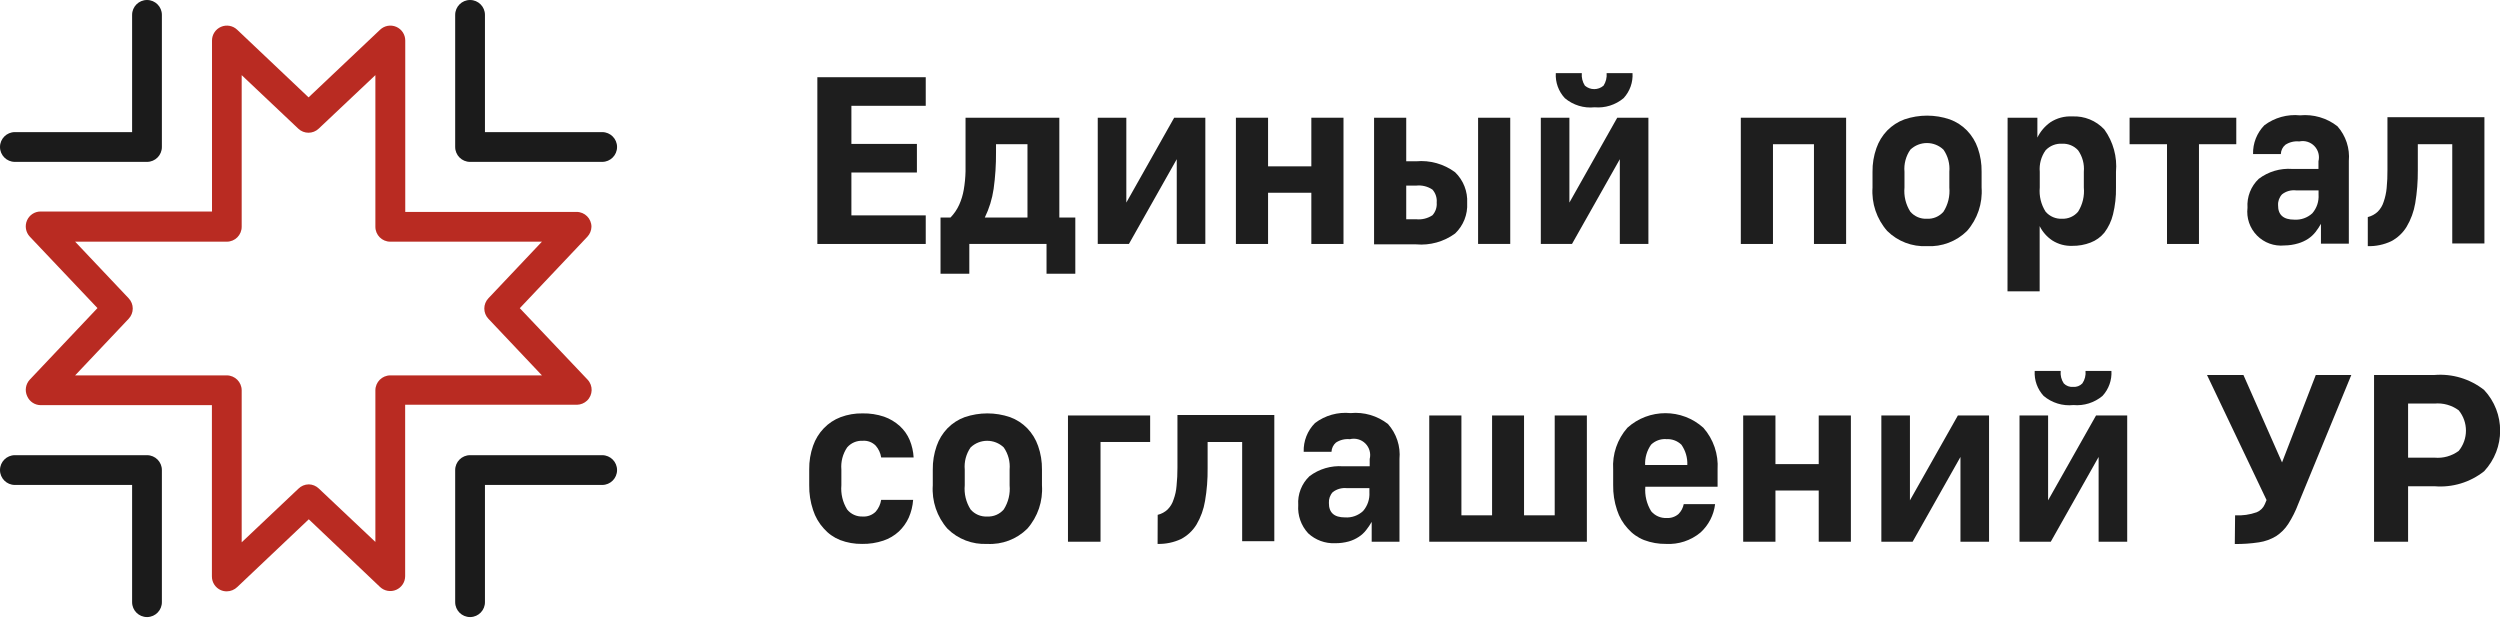
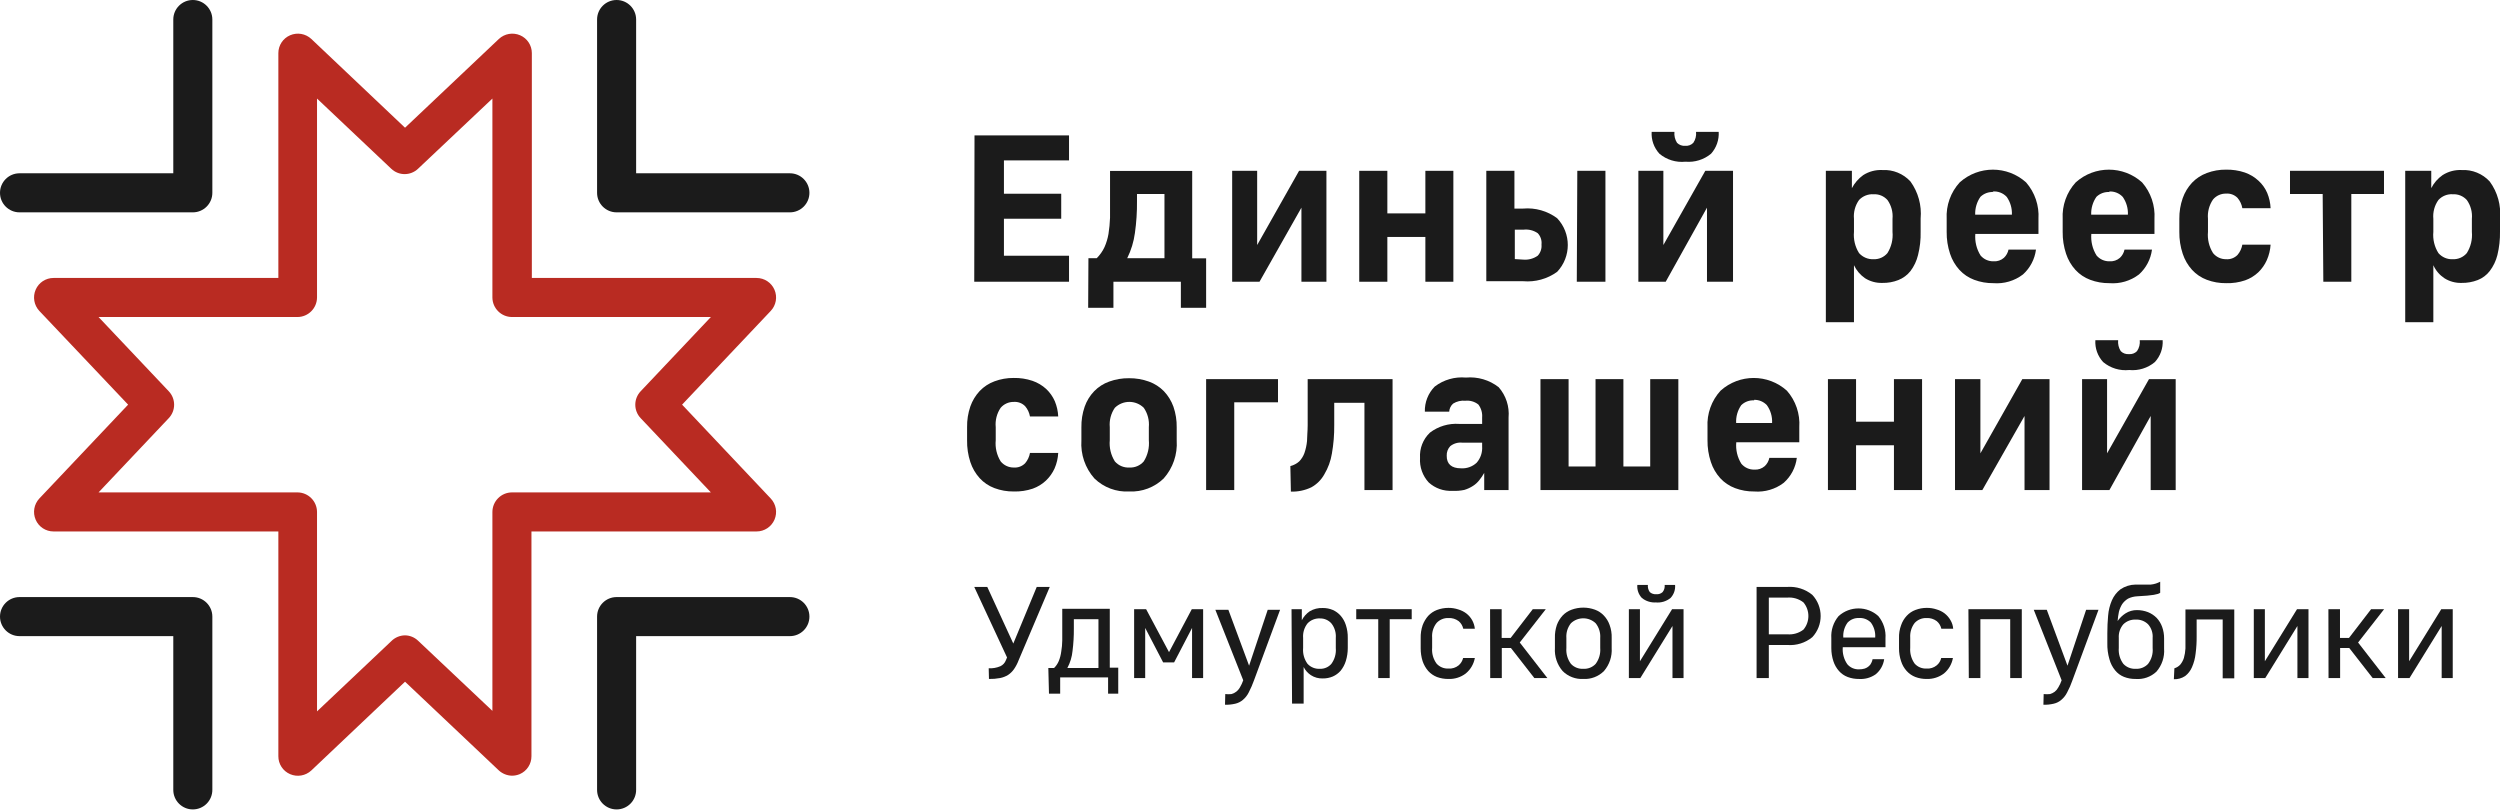
- <svg xmlns="http://www.w3.org/2000/svg" id="Слой_1" data-name="Слой 1" width="251.88" height="62.17" viewBox="0 0 251.88 62.17">
+ <svg xmlns="http://www.w3.org/2000/svg" id="_1" data-name="1" width="192.02" height="62.17" viewBox="0 0 192.02 62.17">
  <defs>
-     <style>.cls-1{fill:#b92b22;}.cls-2{fill:#1b1b1b;}.cls-3{fill:#1e1e1e;}</style>
+     <style>.cls-1{fill:#b92b22;}.cls-2{fill:#1b1b1b;}</style>
  </defs>
-   <path class="cls-1" d="M430.85,568.33a1.53,1.53,0,0,1-.6-.12,1.5,1.5,0,0,1-.9-1.38V549.57H412.11a1.49,1.49,0,0,1-1.37-.9A1.51,1.51,0,0,1,411,547l6.82-7.21-6.82-7.2a1.51,1.51,0,0,1-.28-1.63,1.49,1.49,0,0,1,1.37-.9h17.27V512.83a1.5,1.5,0,0,1,2.53-1.09l7.2,6.82,7.21-6.82a1.5,1.5,0,0,1,2.53,1.09V530.1h17.26a1.5,1.5,0,0,1,1.5,1.5,1.52,1.52,0,0,1-.41,1l-6.81,7.2L467.2,547a1.5,1.5,0,0,1-.06,2.12,1.52,1.52,0,0,1-1,.41H448.82v17.26a1.5,1.5,0,0,1-2.53,1.1l-7.18-6.82-7.2,6.82A1.54,1.54,0,0,1,430.85,568.33Zm8.26-10.78a1.5,1.5,0,0,1,1,.41l5.71,5.39V548.07a1.51,1.51,0,0,1,1.5-1.5H462.6l-5.39-5.7a1.5,1.5,0,0,1,0-2.07l5.39-5.7H447.32a1.5,1.5,0,0,1-1.5-1.5V516.32l-5.71,5.39a1.49,1.49,0,0,1-2.06,0l-5.7-5.39V531.6a1.5,1.5,0,0,1-1.5,1.5H415.57l5.39,5.7a1.5,1.5,0,0,1,0,2.07l-5.39,5.7h15.28a1.51,1.51,0,0,1,1.5,1.5v15.32l5.7-5.39A1.51,1.51,0,0,1,439.11,557.55Z" transform="translate(-408 -508.75)" />
-   <path class="cls-2" d="M455.36,570.92a1.5,1.5,0,0,1-1.5-1.5V556.11a1.5,1.5,0,0,1,1.5-1.5h13.31a1.5,1.5,0,0,1,0,3H456.86v11.78a1.5,1.5,0,0,1-1.47,1.53Zm-32.55,0a1.5,1.5,0,0,1-1.5-1.5V557.61H409.5a1.5,1.5,0,0,1,0-3h13.31a1.5,1.5,0,0,1,1.5,1.5v13.28a1.5,1.5,0,0,1-1.47,1.53Zm45.86-45.86H455.36a1.5,1.5,0,0,1-1.5-1.5V510.25a1.5,1.5,0,0,1,3,0v11.81h11.81a1.5,1.5,0,1,1,0,3Zm-45.86,0H409.5a1.5,1.5,0,0,1,0-3h11.81V510.25a1.5,1.5,0,0,1,3,0v13.31A1.5,1.5,0,0,1,422.81,525.06Z" transform="translate(-408 -508.75)" />
-   <path class="cls-3" d="M490.35,516.53h10.92v2.88h-7.49v3.84h6.6v2.88h-6.6v4.32h7.49v2.88H490.35Z" transform="translate(-408 -508.75)" />
-   <path class="cls-3" d="M502.76,530.67h1a4.49,4.49,0,0,0,.88-1.29,6.2,6.2,0,0,0,.46-1.51,12.48,12.48,0,0,0,.18-1.86c0-.69,0-1.46,0-2.33v-3.07h9.45v10.06h1.61v5.66h-2.9v-3h-7.78v3h-2.9Zm8.76,0v-7.39h-3.17v.81a25.2,25.2,0,0,1-.24,3.69,9.76,9.76,0,0,1-.89,2.89Z" transform="translate(-408 -508.75)" />
-   <path class="cls-3" d="M518.6,520.61h2.88v8.55l4.82-8.55h3.14v12.72h-2.88v-8.54l-4.82,8.54H518.6Z" transform="translate(-408 -508.75)" />
-   <path class="cls-3" d="M532.52,520.61h3.24v4.9h4.36v-4.9h3.24v12.72h-3.24v-5.16h-4.36v5.16h-3.24Z" transform="translate(-408 -508.75)" />
-   <path class="cls-3" d="M546.44,520.61h3.24V525h1a5.74,5.74,0,0,1,3.92,1.1,4,4,0,0,1,1.22,3.1,3.94,3.94,0,0,1-1.22,3.08,5.79,5.79,0,0,1-3.92,1.09h-4.24Zm4.24,10.23a2.52,2.52,0,0,0,1.64-.4,1.69,1.69,0,0,0,.43-1.28,1.73,1.73,0,0,0-.43-1.31,2.47,2.47,0,0,0-1.64-.4h-1v3.39Zm6.24-10.23h3.24v12.72h-3.24Z" transform="translate(-408 -508.75)" />
-   <path class="cls-3" d="M563.24,520.61h2.88v8.55l4.82-8.55h3.14v12.72H571.2v-8.54l-4.82,8.54h-3.14Zm5.42-1.05a4,4,0,0,1-3-.92,3.41,3.41,0,0,1-.91-2.52h2.62a2,2,0,0,0,.31,1.26,1.44,1.44,0,0,0,1.88,0,2,2,0,0,0,.31-1.26h2.61a3.41,3.41,0,0,1-.9,2.52A4,4,0,0,1,568.66,519.56Z" transform="translate(-408 -508.75)" />
-   <path class="cls-3" d="M583.39,520.61H594v12.72h-3.24V523.28h-4.13v10.05h-3.24Z" transform="translate(-408 -508.75)" />
-   <path class="cls-3" d="M602.14,533.55a5.31,5.31,0,0,1-4-1.53,6,6,0,0,1-1.48-4.38v-1.58a6.87,6.87,0,0,1,.39-2.38,4.85,4.85,0,0,1,1.09-1.78,4.66,4.66,0,0,1,1.73-1.12,7.09,7.09,0,0,1,4.58,0,4.66,4.66,0,0,1,1.73,1.12,4.85,4.85,0,0,1,1.09,1.78,6.87,6.87,0,0,1,.38,2.38v1.58a6,6,0,0,1-1.47,4.38A5.34,5.34,0,0,1,602.14,533.55Zm0-2.76a2.06,2.06,0,0,0,1.67-.71,3.87,3.87,0,0,0,.59-2.44v-1.58a3.38,3.38,0,0,0-.59-2.23,2.42,2.42,0,0,0-3.34,0,3.38,3.38,0,0,0-.59,2.23v1.58a3.87,3.87,0,0,0,.59,2.44A2.06,2.06,0,0,0,602.14,530.79Z" transform="translate(-408 -508.75)" />
-   <path class="cls-3" d="M610.27,520.61h3v2a4.1,4.1,0,0,1,1.31-1.54,3.67,3.67,0,0,1,2.2-.59,4.13,4.13,0,0,1,3.24,1.32,6.35,6.35,0,0,1,1.17,4.27v1.58a10.48,10.48,0,0,1-.3,2.7,5,5,0,0,1-.87,1.84,3.34,3.34,0,0,1-1.39,1,4.92,4.92,0,0,1-1.85.33,3.5,3.5,0,0,1-2-.54,3.74,3.74,0,0,1-1.28-1.45v6.57h-3.24Zm5.5,10.18a2,2,0,0,0,1.6-.71,3.88,3.88,0,0,0,.58-2.44v-1.58a3.24,3.24,0,0,0-.58-2.17,2.05,2.05,0,0,0-1.6-.66,2.12,2.12,0,0,0-1.67.66,3.24,3.24,0,0,0-.59,2.17v1.58a3.87,3.87,0,0,0,.59,2.44A2.06,2.06,0,0,0,615.77,530.79Z" transform="translate(-408 -508.75)" />
-   <path class="cls-3" d="M626.33,523.28h-3.77v-2.67h10.75v2.67h-3.76v10.05h-3.22Z" transform="translate(-408 -508.75)" />
-   <path class="cls-3" d="M638.16,533.48a3.41,3.41,0,0,1-3.72-3.8,3.67,3.67,0,0,1,1.13-2.91,5,5,0,0,1,3.38-1h2.64V525a1.64,1.64,0,0,0-1.94-2,2.15,2.15,0,0,0-1.4.34,1.26,1.26,0,0,0-.45.93H635a4,4,0,0,1,1.14-2.9,5.13,5.13,0,0,1,3.59-1,5.31,5.31,0,0,1,3.77,1.1,4.65,4.65,0,0,1,1.15,3.5v8.33h-2.81v-2a6.28,6.28,0,0,1-.55.83,3.21,3.21,0,0,1-.74.68,3.75,3.75,0,0,1-1,.46A5,5,0,0,1,638.16,533.48Zm1-2.6a2.44,2.44,0,0,0,1.81-.64,2.61,2.61,0,0,0,.63-1.88v-.43h-2.28a1.92,1.92,0,0,0-1.4.4,1.49,1.49,0,0,0-.4,1.09C637.51,530.4,638.06,530.88,639.15,530.88Z" transform="translate(-408 -508.75)" />
-   <path class="cls-3" d="M646.56,530.62a2.23,2.23,0,0,0,1-.54,2.42,2.42,0,0,0,.6-1,5.92,5.92,0,0,0,.3-1.38,16.77,16.77,0,0,0,.08-1.83v-5.31h9.77v12.72h-3.24V523.28H651.6v2.64a19,19,0,0,1-.26,3.3,6.87,6.87,0,0,1-.87,2.38,4,4,0,0,1-1.56,1.46,5.2,5.2,0,0,1-2.35.49Z" transform="translate(-408 -508.75)" />
-   <path class="cls-3" d="M494.86,563.55a6,6,0,0,1-2.22-.39A4.29,4.29,0,0,1,491,562a5,5,0,0,1-1.08-1.86,7.49,7.49,0,0,1-.39-2.52v-1.58a6.87,6.87,0,0,1,.39-2.38A4.83,4.83,0,0,1,491,551.9a4.59,4.59,0,0,1,1.69-1.12,6,6,0,0,1,2.22-.38,6.45,6.45,0,0,1,2.16.33,4.67,4.67,0,0,1,1.58.94,4,4,0,0,1,1,1.41,5.39,5.39,0,0,1,.4,1.76h-3.27a2.34,2.34,0,0,0-.55-1.19,1.66,1.66,0,0,0-1.32-.49,1.93,1.93,0,0,0-1.56.67,3.45,3.45,0,0,0-.58,2.23v1.58a4,4,0,0,0,.58,2.44,1.9,1.9,0,0,0,1.56.71,1.7,1.7,0,0,0,1.32-.49,2.38,2.38,0,0,0,.55-1.19H500a5.41,5.41,0,0,1-.44,1.79,4.46,4.46,0,0,1-1,1.4,4.33,4.33,0,0,1-1.56.92A6.39,6.39,0,0,1,494.86,563.55Z" transform="translate(-408 -508.75)" />
-   <path class="cls-3" d="M507.46,563.55a5.31,5.31,0,0,1-4-1.53,6,6,0,0,1-1.48-4.38v-1.58a6.87,6.87,0,0,1,.39-2.38,4.85,4.85,0,0,1,1.09-1.78,4.66,4.66,0,0,1,1.73-1.12,7.09,7.09,0,0,1,4.58,0,4.66,4.66,0,0,1,1.73,1.12,4.85,4.85,0,0,1,1.09,1.78,6.87,6.87,0,0,1,.39,2.38v1.58a6,6,0,0,1-1.48,4.38A5.31,5.31,0,0,1,507.46,563.55Zm0-2.76a2.06,2.06,0,0,0,1.67-.71,3.87,3.87,0,0,0,.59-2.44v-1.58a3.38,3.38,0,0,0-.59-2.23,2.42,2.42,0,0,0-3.34,0,3.38,3.38,0,0,0-.59,2.23v1.58a3.87,3.87,0,0,0,.59,2.44A2.06,2.06,0,0,0,507.46,560.79Z" transform="translate(-408 -508.75)" />
-   <path class="cls-3" d="M515.6,550.61h8.28v2.67h-5v10.05H515.6Z" transform="translate(-408 -508.75)" />
-   <path class="cls-3" d="M524.64,560.62a2.18,2.18,0,0,0,1-.54,2.42,2.42,0,0,0,.6-1,5,5,0,0,0,.3-1.38,16.58,16.58,0,0,0,.09-1.83v-5.31h9.76v12.72h-3.24V553.28h-3.48v2.64a18.11,18.11,0,0,1-.26,3.3,6.87,6.87,0,0,1-.86,2.38,4,4,0,0,1-1.56,1.46,5.25,5.25,0,0,1-2.36.49Z" transform="translate(-408 -508.75)" />
-   <path class="cls-3" d="M542.52,563.48a3.75,3.75,0,0,1-2.72-1,3.79,3.79,0,0,1-1-2.84,3.67,3.67,0,0,1,1.13-2.91,5,5,0,0,1,3.39-1H546V555a1.65,1.65,0,0,0-2-2,2.15,2.15,0,0,0-1.4.34,1.3,1.3,0,0,0-.45.93h-2.8a3.93,3.93,0,0,1,1.14-2.9,5.09,5.09,0,0,1,3.58-1,5.31,5.31,0,0,1,3.77,1.1A4.65,4.65,0,0,1,549,555v8.33h-2.8v-2a6.36,6.36,0,0,1-.56.83,3,3,0,0,1-.74.68,3.61,3.61,0,0,1-1,.46A5,5,0,0,1,542.52,563.48Zm1-2.6a2.42,2.42,0,0,0,1.81-.64,2.61,2.61,0,0,0,.64-1.88v-.43h-2.28a2,2,0,0,0-1.41.4,1.48,1.48,0,0,0-.39,1.09C541.88,560.4,542.42,560.88,543.51,560.88Z" transform="translate(-408 -508.75)" />
-   <path class="cls-3" d="M552,550.61h3.24v10.06h3.09V550.61h3.22v10.06h3.09V550.61h3.24v12.72H552Z" transform="translate(-408 -508.75)" />
-   <path class="cls-3" d="M575.86,563.55a6,6,0,0,1-2.22-.39A4.22,4.22,0,0,1,572,562a5,5,0,0,1-1.08-1.86,7.49,7.49,0,0,1-.39-2.52v-1.58a5.8,5.8,0,0,1,1.43-4.19,5.72,5.72,0,0,1,7.66,0,5.79,5.79,0,0,1,1.43,4.2v1.74h-7.28a4.06,4.06,0,0,0,.59,2.47,1.92,1.92,0,0,0,1.55.68,1.67,1.67,0,0,0,1.2-.4,1.91,1.91,0,0,0,.53-1h3.16a4.6,4.6,0,0,1-1.48,2.87A5,5,0,0,1,575.86,563.55Zm0-10.56a2,2,0,0,0-1.51.56,3.3,3.3,0,0,0-.6,2.05H578a3.3,3.3,0,0,0-.6-2.05A2,2,0,0,0,575.83,553Z" transform="translate(-408 -508.75)" />
-   <path class="cls-3" d="M583.63,550.61h3.25v4.9h4.36v-4.9h3.24v12.72h-3.24v-5.16h-4.36v5.16h-3.25Z" transform="translate(-408 -508.75)" />
-   <path class="cls-3" d="M597.55,550.61h2.88v8.55l4.83-8.55h3.14v12.72h-2.88v-8.54l-4.82,8.54h-3.15Z" transform="translate(-408 -508.75)" />
-   <path class="cls-3" d="M611.47,550.61h2.88v8.55l4.83-8.55h3.14v12.72h-2.88v-8.54l-4.82,8.54h-3.15Zm5.43-1.05a4,4,0,0,1-3-.92,3.41,3.41,0,0,1-.9-2.52h2.62a1.9,1.9,0,0,0,.31,1.26,1.17,1.17,0,0,0,.94.35,1.15,1.15,0,0,0,.93-.35,1.89,1.89,0,0,0,.32-1.26h2.61a3.41,3.41,0,0,1-.9,2.52A4,4,0,0,1,616.9,549.56Z" transform="translate(-408 -508.75)" />
-   <path class="cls-3" d="M633.19,560.67a5.57,5.57,0,0,0,2.18-.31,1.52,1.52,0,0,0,.82-.82l.17-.41-6-12.6h3.67l3.89,8.81,3.4-8.81h3.58l-5.35,13a10.68,10.68,0,0,1-1,2,4.16,4.16,0,0,1-1.23,1.24,4.68,4.68,0,0,1-1.72.62,15.17,15.17,0,0,1-2.44.17Z" transform="translate(-408 -508.75)" />
-   <path class="cls-3" d="M647.19,546.53h6.09a7.14,7.14,0,0,1,5,1.51,6,6,0,0,1,0,8.19,7.09,7.09,0,0,1-5,1.51h-2.66v5.59h-3.43Zm6.09,8.33a3.56,3.56,0,0,0,2.44-.68,3.23,3.23,0,0,0,0-4.09,3.56,3.56,0,0,0-2.44-.68h-2.66v5.45Z" transform="translate(-408 -508.75)" />
+   <path class="cls-1" d="M195.21,177.94a1.55,1.55,0,0,1-1-.4L187,170.72l-7.2,6.82a1.51,1.51,0,0,1-1.63.28,1.49,1.49,0,0,1-.9-1.38V159.18H160a1.49,1.49,0,0,1-1.37-.9,1.51,1.51,0,0,1,.28-1.63l6.82-7.21-6.82-7.2a1.51,1.51,0,0,1-.28-1.63,1.49,1.49,0,0,1,1.37-.9h17.27V122.44a1.49,1.49,0,0,1,.9-1.37,1.51,1.51,0,0,1,1.63.28l7.2,6.82,7.21-6.82a1.51,1.51,0,0,1,1.63-.28,1.49,1.49,0,0,1,.9,1.37v17.27H214a1.5,1.5,0,0,1,1.09,2.53l-6.81,7.2,6.81,7.21a1.5,1.5,0,0,1-1.09,2.53H196.71v17.26a1.49,1.49,0,0,1-.9,1.38A1.57,1.57,0,0,1,195.21,177.94ZM187,167.16a1.48,1.48,0,0,1,1,.41l5.71,5.39V157.68a1.51,1.51,0,0,1,1.5-1.5h15.28l-5.39-5.7a1.5,1.5,0,0,1,0-2.07l5.39-5.7H195.21a1.51,1.51,0,0,1-1.5-1.5V125.93L188,131.32a1.49,1.49,0,0,1-2.06,0l-5.7-5.39v15.28a1.51,1.51,0,0,1-1.5,1.5H163.46l5.39,5.7a1.5,1.5,0,0,1,0,2.07l-5.39,5.7h15.28a1.51,1.51,0,0,1,1.5,1.5V173l5.7-5.39A1.51,1.51,0,0,1,187,167.16Z" transform="translate(-155.89 -118.36)" />
+   <path class="cls-2" d="M230.74,128.76H238v1.92h-5v2.56h4.4v1.92H233V138h5V140h-7.28Z" transform="translate(-155.89 -118.36)" />
+   <path class="cls-2" d="M239.49,138.19h.64a3,3,0,0,0,.6-.86,4.26,4.26,0,0,0,.3-1,10.44,10.44,0,0,0,.12-1.24c0-.45,0-1,0-1.55v-2.05h6.31v6.71h1.07V142h-1.94v-2h-5.18v2h-1.94Zm5.84,0v-4.93h-2.11v.54a16.29,16.29,0,0,1-.16,2.46,6.22,6.22,0,0,1-.59,1.93Z" transform="translate(-155.89 -118.36)" />
+   <path class="cls-2" d="M250.53,131.48h1.92v5.7l3.22-5.7h2.1V140h-1.92v-5.69L252.63,140h-2.1Z" transform="translate(-155.89 -118.36)" />
+   <path class="cls-2" d="M260.29,131.48h2.16v3.27h2.92v-3.27h2.15V140h-2.15v-3.44h-2.92V140h-2.16Z" transform="translate(-155.89 -118.36)" />
+   <path class="cls-2" d="M270.05,131.48h2.16v2.9h.67a3.82,3.82,0,0,1,2.61.74,3,3,0,0,1,0,4.12,3.88,3.88,0,0,1-2.61.72h-2.83Zm2.83,6.82A1.68,1.68,0,0,0,274,138a1.11,1.11,0,0,0,.29-.86,1.09,1.09,0,0,0-.29-.87,1.61,1.61,0,0,0-1.09-.27h-.67v2.26Zm4.16-6.82h2.16V140H277Z" transform="translate(-155.89 -118.36)" />
+   <path class="cls-2" d="M281.73,131.48h1.92v5.7l3.22-5.7H289V140H287v-5.69L283.83,140h-2.1Zm3.62-.7a2.68,2.68,0,0,1-2-.61,2.27,2.27,0,0,1-.6-1.68h1.75a1.32,1.32,0,0,0,.2.84.79.79,0,0,0,.63.23.77.77,0,0,0,.62-.23,1.25,1.25,0,0,0,.21-.84h1.74a2.31,2.31,0,0,1-.59,1.68A2.7,2.7,0,0,1,285.35,130.78Z" transform="translate(-155.89 -118.36)" />
+   <path class="cls-2" d="M296.13,131.48h2v1.33a2.92,2.92,0,0,1,.87-1,2.51,2.51,0,0,1,1.47-.39,2.73,2.73,0,0,1,2.16.88,4.22,4.22,0,0,1,.78,2.85v1a6.67,6.67,0,0,1-.2,1.8,3.35,3.35,0,0,1-.58,1.23,2.23,2.23,0,0,1-.93.69,3.17,3.17,0,0,1-1.23.22,2.36,2.36,0,0,1-1.33-.36,2.51,2.51,0,0,1-.85-1v4.38h-2.16Zm3.67,6.79a1.32,1.32,0,0,0,1.06-.47,2.61,2.61,0,0,0,.39-1.63v-1a2.15,2.15,0,0,0-.39-1.45,1.33,1.33,0,0,0-1.06-.44,1.42,1.42,0,0,0-1.12.44,2.15,2.15,0,0,0-.39,1.45v1a2.61,2.61,0,0,0,.39,1.63A1.41,1.41,0,0,0,299.8,138.27Z" transform="translate(-155.89 -118.36)" />
+   <path class="cls-2" d="M309,140.11a4.07,4.07,0,0,1-1.48-.26,2.93,2.93,0,0,1-1.13-.76,3.44,3.44,0,0,1-.72-1.24,5.11,5.11,0,0,1-.26-1.68v-1a3.85,3.85,0,0,1,1-2.8,3.81,3.81,0,0,1,5.1,0,3.89,3.89,0,0,1,.95,2.8v1.16h-4.85a2.71,2.71,0,0,0,.4,1.65,1.26,1.26,0,0,0,1,.45,1.09,1.09,0,0,0,.8-.27,1.2,1.2,0,0,0,.35-.63h2.11a3.11,3.11,0,0,1-1,1.91A3.31,3.31,0,0,1,309,140.11Zm0-7a1.32,1.32,0,0,0-1,.37,2.27,2.27,0,0,0-.4,1.37h2.82a2.2,2.2,0,0,0-.4-1.37A1.31,1.31,0,0,0,308.93,133.07Z" transform="translate(-155.89 -118.36)" />
+   <path class="cls-2" d="M317.91,140.11a4.07,4.07,0,0,1-1.48-.26,2.93,2.93,0,0,1-1.13-.76,3.44,3.44,0,0,1-.72-1.24,5.11,5.11,0,0,1-.26-1.68v-1a3.85,3.85,0,0,1,1-2.8,3.81,3.81,0,0,1,5.1,0,3.89,3.89,0,0,1,.95,2.8v1.16h-4.85a2.71,2.71,0,0,0,.4,1.65,1.26,1.26,0,0,0,1,.45,1.09,1.09,0,0,0,.8-.27,1.2,1.2,0,0,0,.35-.63h2.11a3.11,3.11,0,0,1-1,1.91A3.31,3.31,0,0,1,317.91,140.11Zm0-7a1.32,1.32,0,0,0-1,.37,2.27,2.27,0,0,0-.4,1.37h2.82a2.2,2.2,0,0,0-.4-1.37A1.31,1.31,0,0,0,317.89,133.07Z" transform="translate(-155.89 -118.36)" />
+   <path class="cls-2" d="M326.87,140.11a4.07,4.07,0,0,1-1.48-.26,2.93,2.93,0,0,1-1.13-.76,3.44,3.44,0,0,1-.72-1.24,5.11,5.11,0,0,1-.26-1.68v-1a4.65,4.65,0,0,1,.26-1.59,3.39,3.39,0,0,1,.72-1.19,3,3,0,0,1,1.13-.74,4.07,4.07,0,0,1,1.48-.26,4.27,4.27,0,0,1,1.44.22,3,3,0,0,1,1.05.63,2.74,2.74,0,0,1,.67.94,3.45,3.45,0,0,1,.26,1.17h-2.17a1.66,1.66,0,0,0-.37-.79,1.11,1.11,0,0,0-.88-.33,1.28,1.28,0,0,0-1,.45,2.26,2.26,0,0,0-.39,1.49v1a2.61,2.61,0,0,0,.39,1.63,1.27,1.27,0,0,0,1,.47,1.11,1.11,0,0,0,.88-.33,1.66,1.66,0,0,0,.37-.79h2.17a3.47,3.47,0,0,1-.29,1.19,3,3,0,0,1-.66.94,2.89,2.89,0,0,1-1,.61A4.17,4.17,0,0,1,326.87,140.11Z" transform="translate(-155.89 -118.36)" />
+   <path class="cls-2" d="M334.29,133.26h-2.51v-1.78H339v1.78h-2.51V140h-2.15Z" transform="translate(-155.89 -118.36)" />
+   <path class="cls-2" d="M340.63,131.48h2v1.33a2.73,2.73,0,0,1,.87-1,2.5,2.5,0,0,1,1.46-.39,2.73,2.73,0,0,1,2.16.88,4.17,4.17,0,0,1,.79,2.85v1a7.1,7.1,0,0,1-.2,1.8,3.36,3.36,0,0,1-.59,1.23,2.14,2.14,0,0,1-.92.69,3.26,3.26,0,0,1-1.24.22,2.33,2.33,0,0,1-1.32-.36,2.36,2.36,0,0,1-.85-1v4.38h-2.16Zm3.66,6.79a1.34,1.34,0,0,0,1.07-.47,2.61,2.61,0,0,0,.39-1.63v-1a2.15,2.15,0,0,0-.39-1.45,1.35,1.35,0,0,0-1.07-.44,1.38,1.38,0,0,0-1.11.44,2.15,2.15,0,0,0-.39,1.45v1a2.61,2.61,0,0,0,.39,1.63A1.37,1.37,0,0,0,344.29,138.27Z" transform="translate(-155.89 -118.36)" />
+   <path class="cls-2" d="M233.75,156.11a4.1,4.1,0,0,1-1.48-.26,2.93,2.93,0,0,1-1.13-.76,3.44,3.44,0,0,1-.72-1.24,5.12,5.12,0,0,1-.25-1.68v-1a4.65,4.65,0,0,1,.25-1.59,3.39,3.39,0,0,1,.72-1.19,3,3,0,0,1,1.13-.74,4.1,4.1,0,0,1,1.48-.26,4.27,4.27,0,0,1,1.44.22,3,3,0,0,1,1.06.63,2.85,2.85,0,0,1,.66.94,3.45,3.45,0,0,1,.26,1.17H235a1.66,1.66,0,0,0-.37-.79,1.11,1.11,0,0,0-.88-.33,1.3,1.3,0,0,0-1,.45,2.26,2.26,0,0,0-.38,1.49v1a2.62,2.62,0,0,0,.38,1.63,1.28,1.28,0,0,0,1,.47,1.11,1.11,0,0,0,.88-.33,1.66,1.66,0,0,0,.37-.79h2.17a3.46,3.46,0,0,1-.28,1.19,3,3,0,0,1-.67.94,2.89,2.89,0,0,1-1,.61A4.17,4.17,0,0,1,233.75,156.11Z" transform="translate(-155.89 -118.36)" />
+   <path class="cls-2" d="M242.63,156.11a3.56,3.56,0,0,1-2.68-1,4,4,0,0,1-1-2.92v-1a4.65,4.65,0,0,1,.25-1.59,3.27,3.27,0,0,1,.73-1.19,3,3,0,0,1,1.15-.74,4.3,4.3,0,0,1,1.53-.26,4.38,4.38,0,0,1,1.53.26,3.08,3.08,0,0,1,1.15.74,3.41,3.41,0,0,1,.73,1.19,4.65,4.65,0,0,1,.25,1.59v1a4,4,0,0,1-1,2.92A3.56,3.56,0,0,1,242.63,156.11Zm0-1.84a1.37,1.37,0,0,0,1.11-.47,2.61,2.61,0,0,0,.39-1.63v-1a2.26,2.26,0,0,0-.39-1.49,1.59,1.59,0,0,0-2.22,0,2.26,2.26,0,0,0-.39,1.49v1a2.61,2.61,0,0,0,.39,1.63A1.37,1.37,0,0,0,242.63,154.27Z" transform="translate(-155.89 -118.36)" />
+   <path class="cls-2" d="M248.53,147.48h5.52v1.78h-3.36V156h-2.16Z" transform="translate(-155.89 -118.36)" />
+   <path class="cls-2" d="M255,154.16a1.63,1.63,0,0,0,.68-.36,1.79,1.79,0,0,0,.4-.64,4.08,4.08,0,0,0,.2-.92c0-.35.05-.76.05-1.22v-3.54h6.52V156h-2.16v-6.7h-2.32V151a11.93,11.93,0,0,1-.18,2.2,4.51,4.51,0,0,1-.58,1.59,2.55,2.55,0,0,1-1,1,3.38,3.38,0,0,1-1.57.33Z" transform="translate(-155.89 -118.36)" />
+   <path class="cls-2" d="M267.44,156.06a2.49,2.49,0,0,1-1.81-.64,2.53,2.53,0,0,1-.67-1.89,2.46,2.46,0,0,1,.76-1.94,3.32,3.32,0,0,1,2.25-.67h1.76v-.49a1.46,1.46,0,0,0-.29-1,1.38,1.38,0,0,0-1-.29,1.49,1.49,0,0,0-.94.22.9.9,0,0,0-.3.62h-1.87a2.64,2.64,0,0,1,.76-1.93,3.43,3.43,0,0,1,2.39-.69,3.58,3.58,0,0,1,2.52.74,3.11,3.11,0,0,1,.76,2.33V156h-1.87v-1.32a3.78,3.78,0,0,1-.37.55,1.92,1.92,0,0,1-.49.45,2.58,2.58,0,0,1-.67.31A3.51,3.51,0,0,1,267.44,156.06Zm.66-1.73a1.61,1.61,0,0,0,1.21-.43,1.72,1.72,0,0,0,.42-1.25v-.29h-1.52a1.26,1.26,0,0,0-.93.27,1,1,0,0,0-.27.73C267,154,267.38,154.33,268.1,154.33Z" transform="translate(-155.89 -118.36)" />
+   <path class="cls-2" d="M274.21,147.48h2.16v6.71h2.07v-6.71h2.14v6.71h2.06v-6.71h2.16V156H274.21Z" transform="translate(-155.89 -118.36)" />
+   <path class="cls-2" d="M290.63,156.11a4.07,4.07,0,0,1-1.48-.26,2.93,2.93,0,0,1-1.13-.76,3.44,3.44,0,0,1-.72-1.24,5.11,5.11,0,0,1-.26-1.68v-1a3.85,3.85,0,0,1,1-2.8,3.81,3.81,0,0,1,5.1,0,3.85,3.85,0,0,1,.95,2.8v1.16h-4.84a2.65,2.65,0,0,0,.39,1.65,1.26,1.26,0,0,0,1,.45,1.09,1.09,0,0,0,.8-.27,1.2,1.2,0,0,0,.35-.63h2.11a3.06,3.06,0,0,1-1,1.91A3.31,3.31,0,0,1,290.63,156.11Zm0-7a1.32,1.32,0,0,0-1,.37,2.21,2.21,0,0,0-.39,1.37H292a2.14,2.14,0,0,0-.4-1.37A1.31,1.31,0,0,0,290.61,149.07Z" transform="translate(-155.89 -118.36)" />
+   <path class="cls-2" d="M296.29,147.48h2.16v3.27h2.91v-3.27h2.16V156h-2.16v-3.44h-2.91V156h-2.16Z" transform="translate(-155.89 -118.36)" />
+   <path class="cls-2" d="M306.05,147.48H308v5.7l3.22-5.7h2.09V156h-1.92v-5.69L308.15,156h-2.1Z" transform="translate(-155.89 -118.36)" />
+   <path class="cls-2" d="M315.81,147.48h1.92v5.7l3.22-5.7H323V156h-1.92v-5.69L317.91,156h-2.1Zm3.62-.7a2.68,2.68,0,0,1-2-.61,2.27,2.27,0,0,1-.6-1.68h1.75a1.32,1.32,0,0,0,.2.84.79.79,0,0,0,.63.23.77.77,0,0,0,.62-.23,1.25,1.25,0,0,0,.21-.84H322a2.27,2.27,0,0,1-.6,1.68A2.66,2.66,0,0,1,319.43,146.78Z" transform="translate(-155.89 -118.36)" />
+   <path class="cls-2" d="M203.25,180.53a1.5,1.5,0,0,1-1.5-1.5V165.72a1.5,1.5,0,0,1,1.5-1.5h13.31a1.5,1.5,0,0,1,0,3H204.75V179A1.5,1.5,0,0,1,203.25,180.53Zm-32.55,0a1.5,1.5,0,0,1-1.5-1.5V167.22H157.39a1.5,1.5,0,0,1,0-3H170.7a1.5,1.5,0,0,1,1.5,1.5V179A1.5,1.5,0,0,1,170.7,180.53Zm45.86-45.86H203.25a1.5,1.5,0,0,1-1.5-1.5V119.86a1.5,1.5,0,0,1,3,0v11.81h11.81a1.5,1.5,0,0,1,0,3Zm-45.86,0H157.39a1.5,1.5,0,0,1,0-3H169.2V119.86a1.5,1.5,0,0,1,3,0v13.31A1.5,1.5,0,0,1,170.7,134.67Z" transform="translate(-155.89 -118.36)" />
+   <path class="cls-2" d="M231.83,169.69a2,2,0,0,0,.9-.16.82.82,0,0,0,.42-.46l.09-.21-2.52-5.42h1l2,4.35,1.8-4.35h1l-2.39,5.63a3.15,3.15,0,0,1-.36.69,1.71,1.71,0,0,1-.45.44,1.82,1.82,0,0,1-.62.24,4.16,4.16,0,0,1-.85.07Z" transform="translate(-155.89 -118.36)" />
+   <path class="cls-2" d="M236.41,169.67h.44a1.66,1.66,0,0,0,.36-.53,2.91,2.91,0,0,0,.19-.72,5.59,5.59,0,0,0,.08-.86c0-.31,0-.63,0-1v-1.44h3.65v4.52h.65v2H241v-1.25h-3.68v1.25h-.86Zm3.85,0v-3.75h-1.89v.71a12.76,12.76,0,0,1-.1,1.72,3.47,3.47,0,0,1-.4,1.32Z" transform="translate(-155.89 -118.36)" />
+   <path class="cls-2" d="M243,165.15h.92l1.76,3.3,1.75-3.3h.87v5.29h-.85v-3.85l-1.38,2.65h-.84l-1.38-2.65v3.85H243Z" transform="translate(-155.89 -118.36)" />
+   <path class="cls-2" d="M250,171.67a2.14,2.14,0,0,0,.48,0,1,1,0,0,0,.36-.18,1.1,1.1,0,0,0,.29-.34,2.75,2.75,0,0,0,.25-.54l-2.14-5.41h1l1.59,4.29,1.43-4.29h.95l-2,5.41a7.43,7.43,0,0,1-.41.94,1.78,1.78,0,0,1-.45.57,1.38,1.38,0,0,1-.58.29,3.05,3.05,0,0,1-.79.08Z" transform="translate(-155.89 -118.36)" />
+   <path class="cls-2" d="M255.09,165.15h.79V166a1.86,1.86,0,0,1,.61-.69,1.8,1.8,0,0,1,1-.25,1.92,1.92,0,0,1,.77.15,1.73,1.73,0,0,1,.6.44,2,2,0,0,1,.4.71,3,3,0,0,1,.15,1v.77a3.35,3.35,0,0,1-.15,1,2.24,2.24,0,0,1-.4.75,1.73,1.73,0,0,1-.6.44,1.92,1.92,0,0,1-.77.15,1.57,1.57,0,0,1-.91-.25,1.61,1.61,0,0,1-.56-.63v2.81h-.89Zm2.18,4.58a1.11,1.11,0,0,0,.88-.38,1.8,1.8,0,0,0,.34-1.22v-.77a1.6,1.6,0,0,0-.34-1.12,1.14,1.14,0,0,0-.88-.38,1.23,1.23,0,0,0-.95.38,1.6,1.6,0,0,0-.34,1.12v.77a1.8,1.8,0,0,0,.34,1.22A1.2,1.2,0,0,0,257.27,169.73Z" transform="translate(-155.89 -118.36)" />
+   <path class="cls-2" d="M261.75,165.92h-1.69v-.77h4.26v.77h-1.69v4.52h-.88Z" transform="translate(-155.89 -118.36)" />
+   <path class="cls-2" d="M267.14,170.51a2.5,2.5,0,0,1-.88-.15,1.83,1.83,0,0,1-.67-.46,2.27,2.27,0,0,1-.43-.75,3.22,3.22,0,0,1-.15-1v-.77a2.85,2.85,0,0,1,.15-1,2.34,2.34,0,0,1,.43-.72,1.8,1.8,0,0,1,.67-.45,2.5,2.5,0,0,1,.88-.16,2.33,2.33,0,0,1,.76.12,1.9,1.9,0,0,1,.62.31,1.7,1.7,0,0,1,.65,1.17h-.89a1.06,1.06,0,0,0-.35-.58,1.2,1.2,0,0,0-.79-.24,1.18,1.18,0,0,0-.91.38,1.62,1.62,0,0,0-.34,1.13v.77a1.8,1.8,0,0,0,.34,1.22,1.14,1.14,0,0,0,.91.38,1.1,1.1,0,0,0,.79-.25,1.07,1.07,0,0,0,.34-.56h.9a2,2,0,0,1-.7,1.19A2.07,2.07,0,0,1,267.14,170.51Z" transform="translate(-155.89 -118.36)" />
+   <path class="cls-2" d="M270.34,165.15h.89v2.21h.69l1.7-2.21h1l-2,2.56,2.12,2.73h-1l-1.8-2.31h-.7v2.31h-.89Z" transform="translate(-155.89 -118.36)" />
+   <path class="cls-2" d="M277.5,170.51a2.09,2.09,0,0,1-1.59-.61,2.47,2.47,0,0,1-.59-1.77v-.77a2.85,2.85,0,0,1,.15-1,2.18,2.18,0,0,1,.44-.72,1.8,1.8,0,0,1,.69-.45,2.61,2.61,0,0,1,1.8,0,1.76,1.76,0,0,1,.68.45,2,2,0,0,1,.44.72,2.61,2.61,0,0,1,.16,1v.77a2.47,2.47,0,0,1-.59,1.77A2.09,2.09,0,0,1,277.5,170.51Zm0-.78a1.2,1.2,0,0,0,.95-.38,1.8,1.8,0,0,0,.35-1.22v-.77a1.63,1.63,0,0,0-.35-1.13,1.38,1.38,0,0,0-1.9,0,1.63,1.63,0,0,0-.35,1.13v.77a1.8,1.8,0,0,0,.35,1.22A1.2,1.2,0,0,0,277.5,169.73Z" transform="translate(-155.89 -118.36)" />
+   <path class="cls-2" d="M281,165.15h.85v4l2.47-4h.88v5.29h-.85v-4l-2.47,4H281Zm2.1-.52a1.56,1.56,0,0,1-1.1-.34,1.29,1.29,0,0,1-.35-1h.81a.8.8,0,0,0,.15.55.66.66,0,0,0,.49.16.63.63,0,0,0,.49-.16.75.75,0,0,0,.16-.55h.8a1.29,1.29,0,0,1-.35,1A1.56,1.56,0,0,1,283.05,164.63Z" transform="translate(-155.89 -118.36)" />
+   <path class="cls-2" d="M290.81,163.44h2.36a2.73,2.73,0,0,1,1.92.61,2.38,2.38,0,0,1,0,3.25,2.69,2.69,0,0,1-1.92.6h-1.42v2.54h-.94Zm2.36,3.64a1.78,1.78,0,0,0,1.24-.36,1.63,1.63,0,0,0,0-2.09,1.78,1.78,0,0,0-1.24-.37h-1.42v2.82Z" transform="translate(-155.89 -118.36)" />
+   <path class="cls-2" d="M298.68,170.51a2.41,2.41,0,0,1-.87-.15,1.68,1.68,0,0,1-.67-.46,2.11,2.11,0,0,1-.43-.75,3.21,3.21,0,0,1-.16-1v-.77a2.39,2.39,0,0,1,.56-1.7,2.27,2.27,0,0,1,3.05,0,2.42,2.42,0,0,1,.55,1.72v.67h-3.28a2,2,0,0,0,.35,1.31,1.12,1.12,0,0,0,.9.39,1.42,1.42,0,0,0,.44-.06.87.87,0,0,0,.31-.18.67.67,0,0,0,.19-.25,1,1,0,0,0,.1-.29h.89a1.83,1.83,0,0,1-.65,1.16A2,2,0,0,1,298.68,170.51Zm0-4.68a1.13,1.13,0,0,0-.88.35,1.73,1.73,0,0,0-.33,1.15h2.45a1.73,1.73,0,0,0-.33-1.15A1.17,1.17,0,0,0,298.64,165.83Z" transform="translate(-155.89 -118.36)" />
+   <path class="cls-2" d="M303.88,170.51a2.41,2.41,0,0,1-.87-.15,1.75,1.75,0,0,1-.67-.46,2,2,0,0,1-.43-.75,3,3,0,0,1-.16-1v-.77a2.61,2.61,0,0,1,.16-1,2,2,0,0,1,.43-.72,1.73,1.73,0,0,1,.67-.45,2.41,2.41,0,0,1,.87-.16,2.29,2.29,0,0,1,.76.12,1.81,1.81,0,0,1,.62.31,1.78,1.78,0,0,1,.44.51,1.47,1.47,0,0,1,.21.66H305a1.06,1.06,0,0,0-.35-.58,1.2,1.2,0,0,0-.79-.24,1.18,1.18,0,0,0-.91.38,1.68,1.68,0,0,0-.34,1.13v.77a1.85,1.85,0,0,0,.34,1.22,1.14,1.14,0,0,0,.91.38,1.1,1.1,0,0,0,.79-.25,1,1,0,0,0,.34-.56h.9a2,2,0,0,1-.69,1.19A2.1,2.1,0,0,1,303.88,170.51Z" transform="translate(-155.89 -118.36)" />
+   <path class="cls-2" d="M307.08,165.15h4.1v5.29h-.89v-4.52H308v4.52h-.89Z" transform="translate(-155.89 -118.36)" />
+   <path class="cls-2" d="M312.86,171.67a2.31,2.31,0,0,0,.49,0,1.11,1.11,0,0,0,.36-.18,1.08,1.08,0,0,0,.28-.34,2.75,2.75,0,0,0,.25-.54l-2.14-5.41h1l1.59,4.29,1.43-4.29h.95l-2,5.41a6.22,6.22,0,0,1-.41.94,1.78,1.78,0,0,1-.45.57,1.33,1.33,0,0,1-.58.29,3.05,3.05,0,0,1-.79.08Z" transform="translate(-155.89 -118.36)" />
+   <path class="cls-2" d="M319.93,170.51a2.36,2.36,0,0,1-.9-.16,1.65,1.65,0,0,1-.68-.5,2.25,2.25,0,0,1-.44-.86,4,4,0,0,1-.16-1.23V167q0-.69.06-1.35a3.71,3.71,0,0,1,.29-1.18,2.17,2.17,0,0,1,.65-.84,2.11,2.11,0,0,1,1.17-.37l.67,0,.5,0a1.91,1.91,0,0,0,.39-.08,2.33,2.33,0,0,0,.33-.14v.85a.56.56,0,0,1-.19.09l-.31.07-.5.06-.76.05a1.8,1.8,0,0,0-.71.18,1.51,1.51,0,0,0-.45.42,2.1,2.1,0,0,0-.25.59,5.52,5.52,0,0,0-.1.71,2.15,2.15,0,0,1,.61-.59,1.59,1.59,0,0,1,.88-.25,2.34,2.34,0,0,1,.85.16,2,2,0,0,1,.66.44,2,2,0,0,1,.42.69,2.57,2.57,0,0,1,.15.9v.77a2.43,2.43,0,0,1-.59,1.77A2.09,2.09,0,0,1,319.93,170.51Zm0-.78a1.2,1.2,0,0,0,.95-.38,1.74,1.74,0,0,0,.35-1.22v-.77a1.42,1.42,0,0,0-.35-1.05,1.26,1.26,0,0,0-.95-.36,1.27,1.27,0,0,0-.95.36,1.46,1.46,0,0,0-.35,1.05v.77a1.8,1.8,0,0,0,.35,1.22A1.21,1.21,0,0,0,319.93,169.73Z" transform="translate(-155.89 -118.36)" />
+   <path class="cls-2" d="M322.9,169.69a1,1,0,0,0,.46-.29,1.58,1.58,0,0,0,.27-.5,3.36,3.36,0,0,0,.12-.73c0-.28,0-.61,0-1v-2h3.75v5.29h-.89v-4.52h-2v1.28a9.28,9.28,0,0,1-.08,1.34,3.5,3.5,0,0,1-.28,1.05,1.67,1.67,0,0,1-.53.68,1.46,1.46,0,0,1-.86.24Z" transform="translate(-155.89 -118.36)" />
+   <path class="cls-2" d="M329,165.15h.85v4l2.47-4h.88v5.29h-.85v-4l-2.47,4H329Z" transform="translate(-155.89 -118.36)" />
+   <path class="cls-2" d="M334.73,165.15h.89v2.21h.69l1.7-2.21h1l-2,2.56,2.12,2.73h-1l-1.8-2.31h-.7v2.31h-.89Z" transform="translate(-155.89 -118.36)" />
+   <path class="cls-2" d="M340.08,165.15h.85v4l2.47-4h.88v5.29h-.85v-4l-2.47,4h-.88Z" transform="translate(-155.89 -118.36)" />
</svg>
